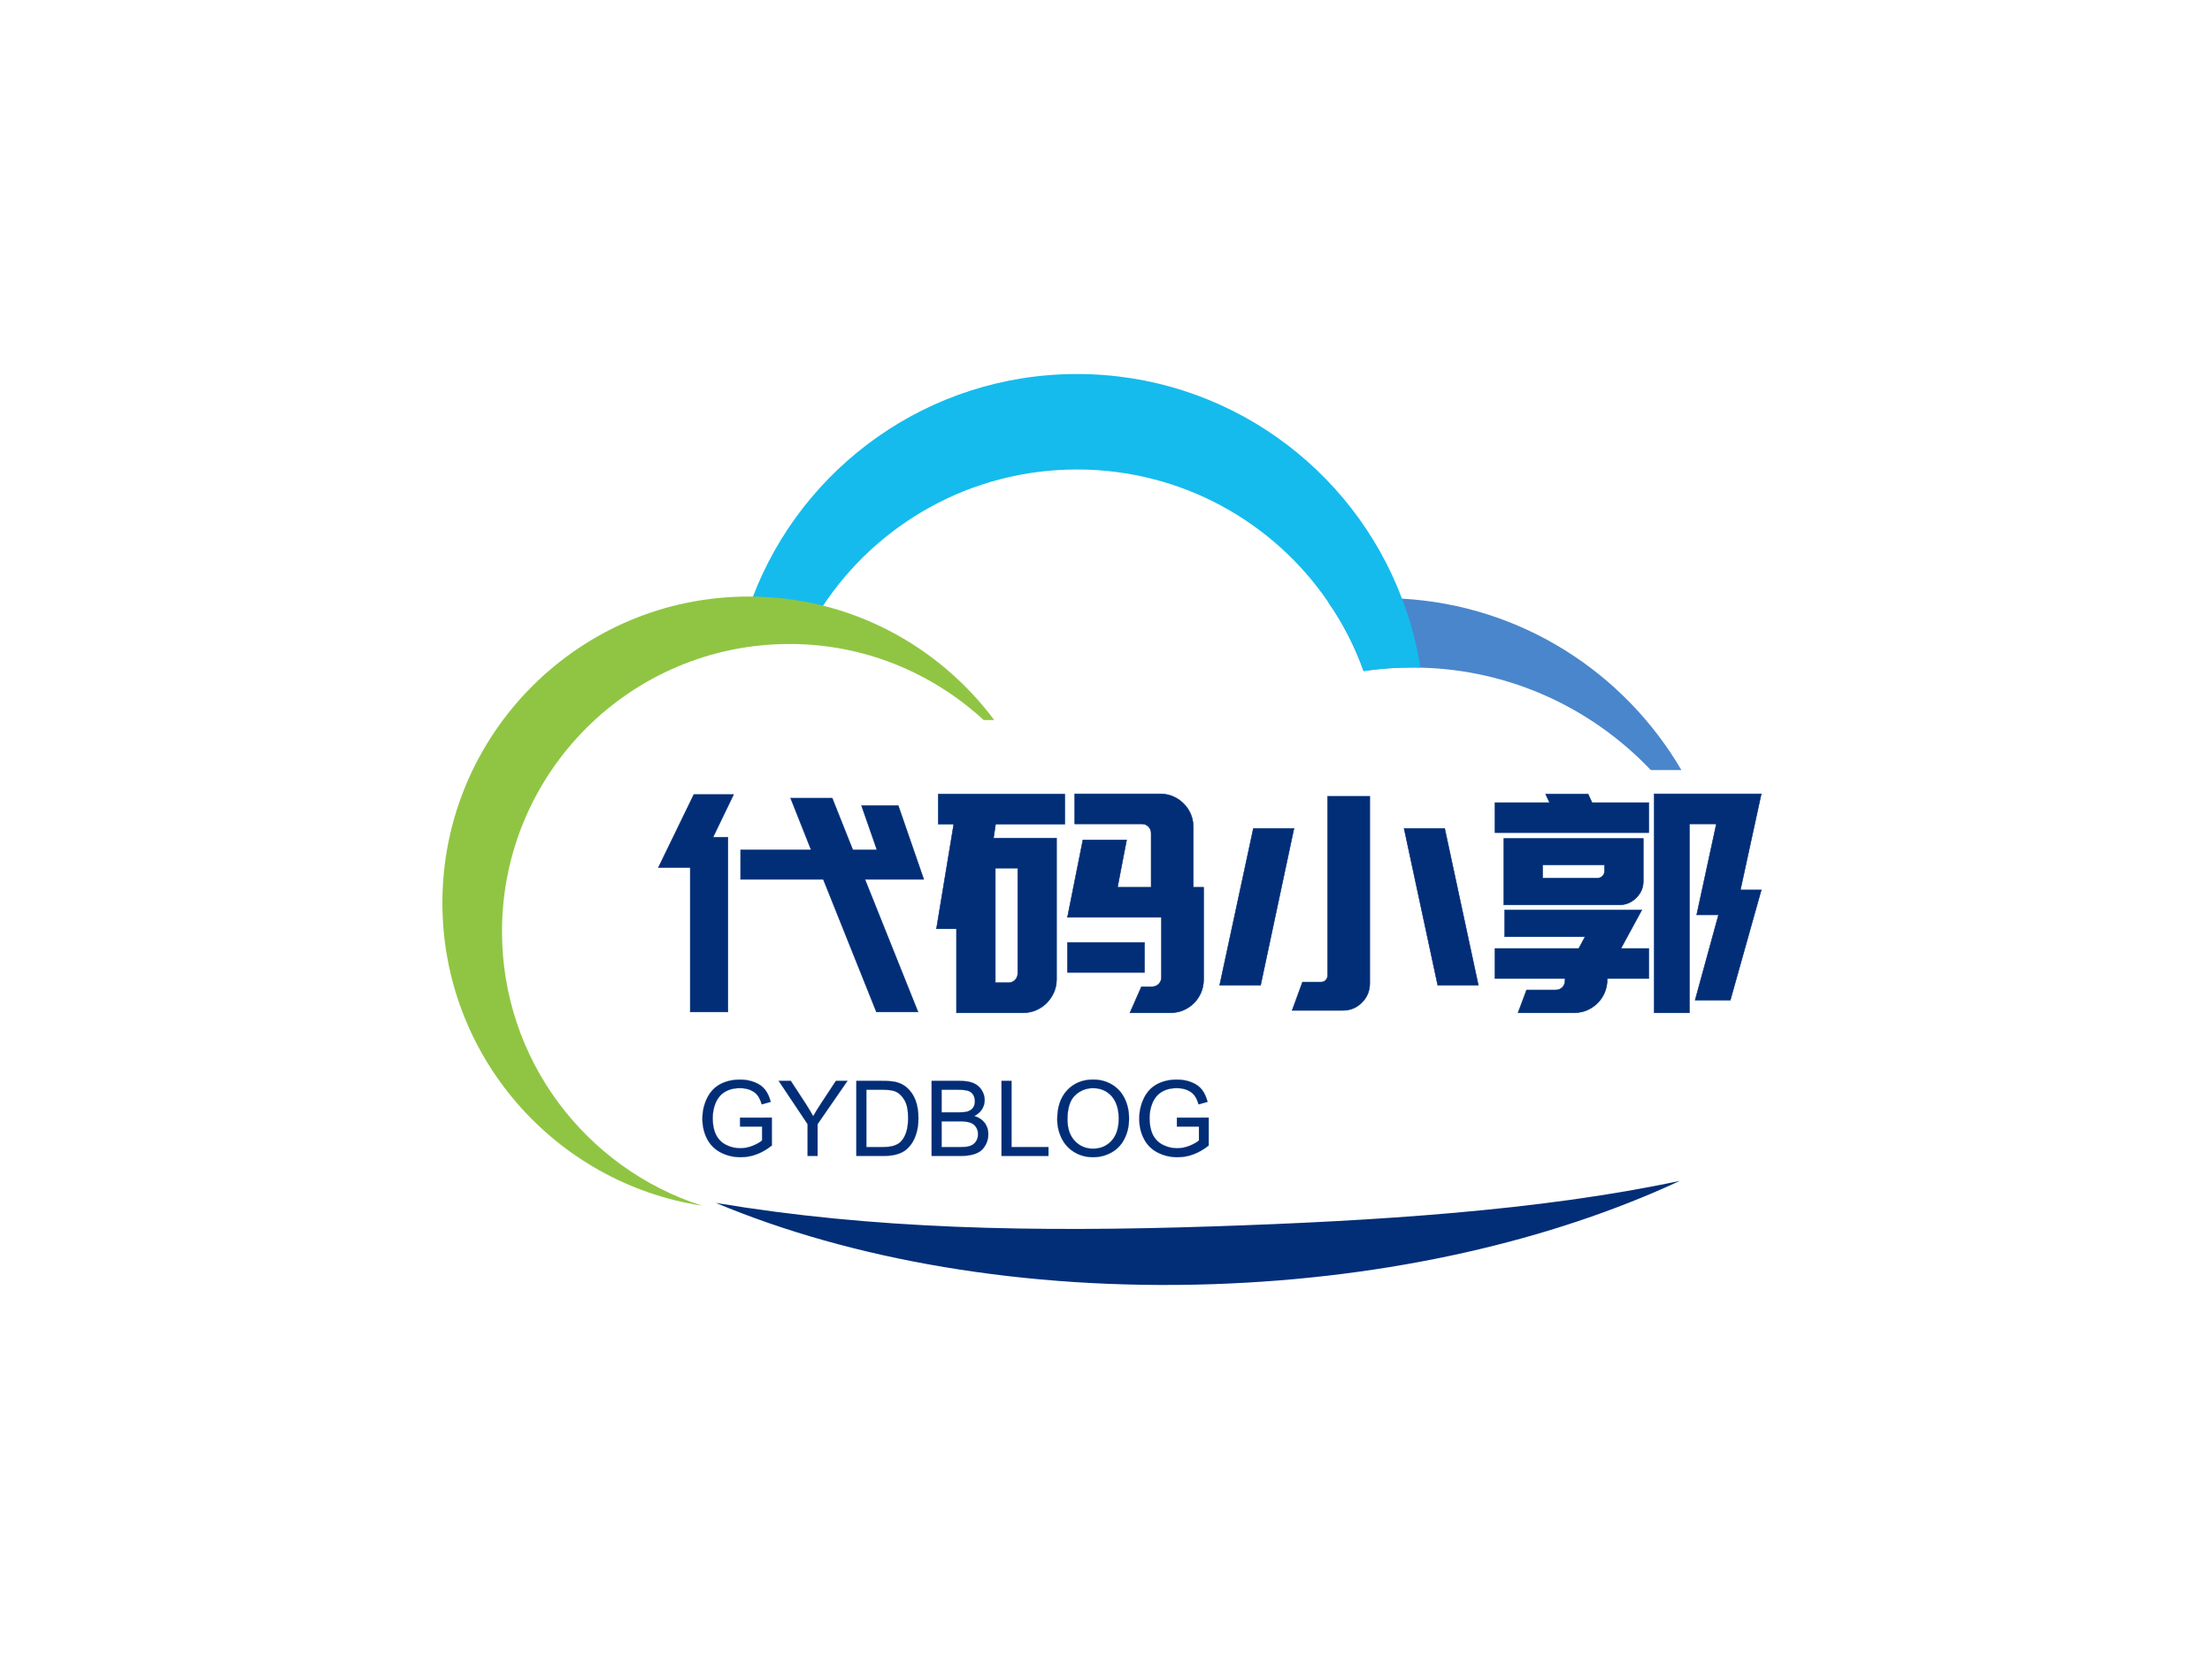
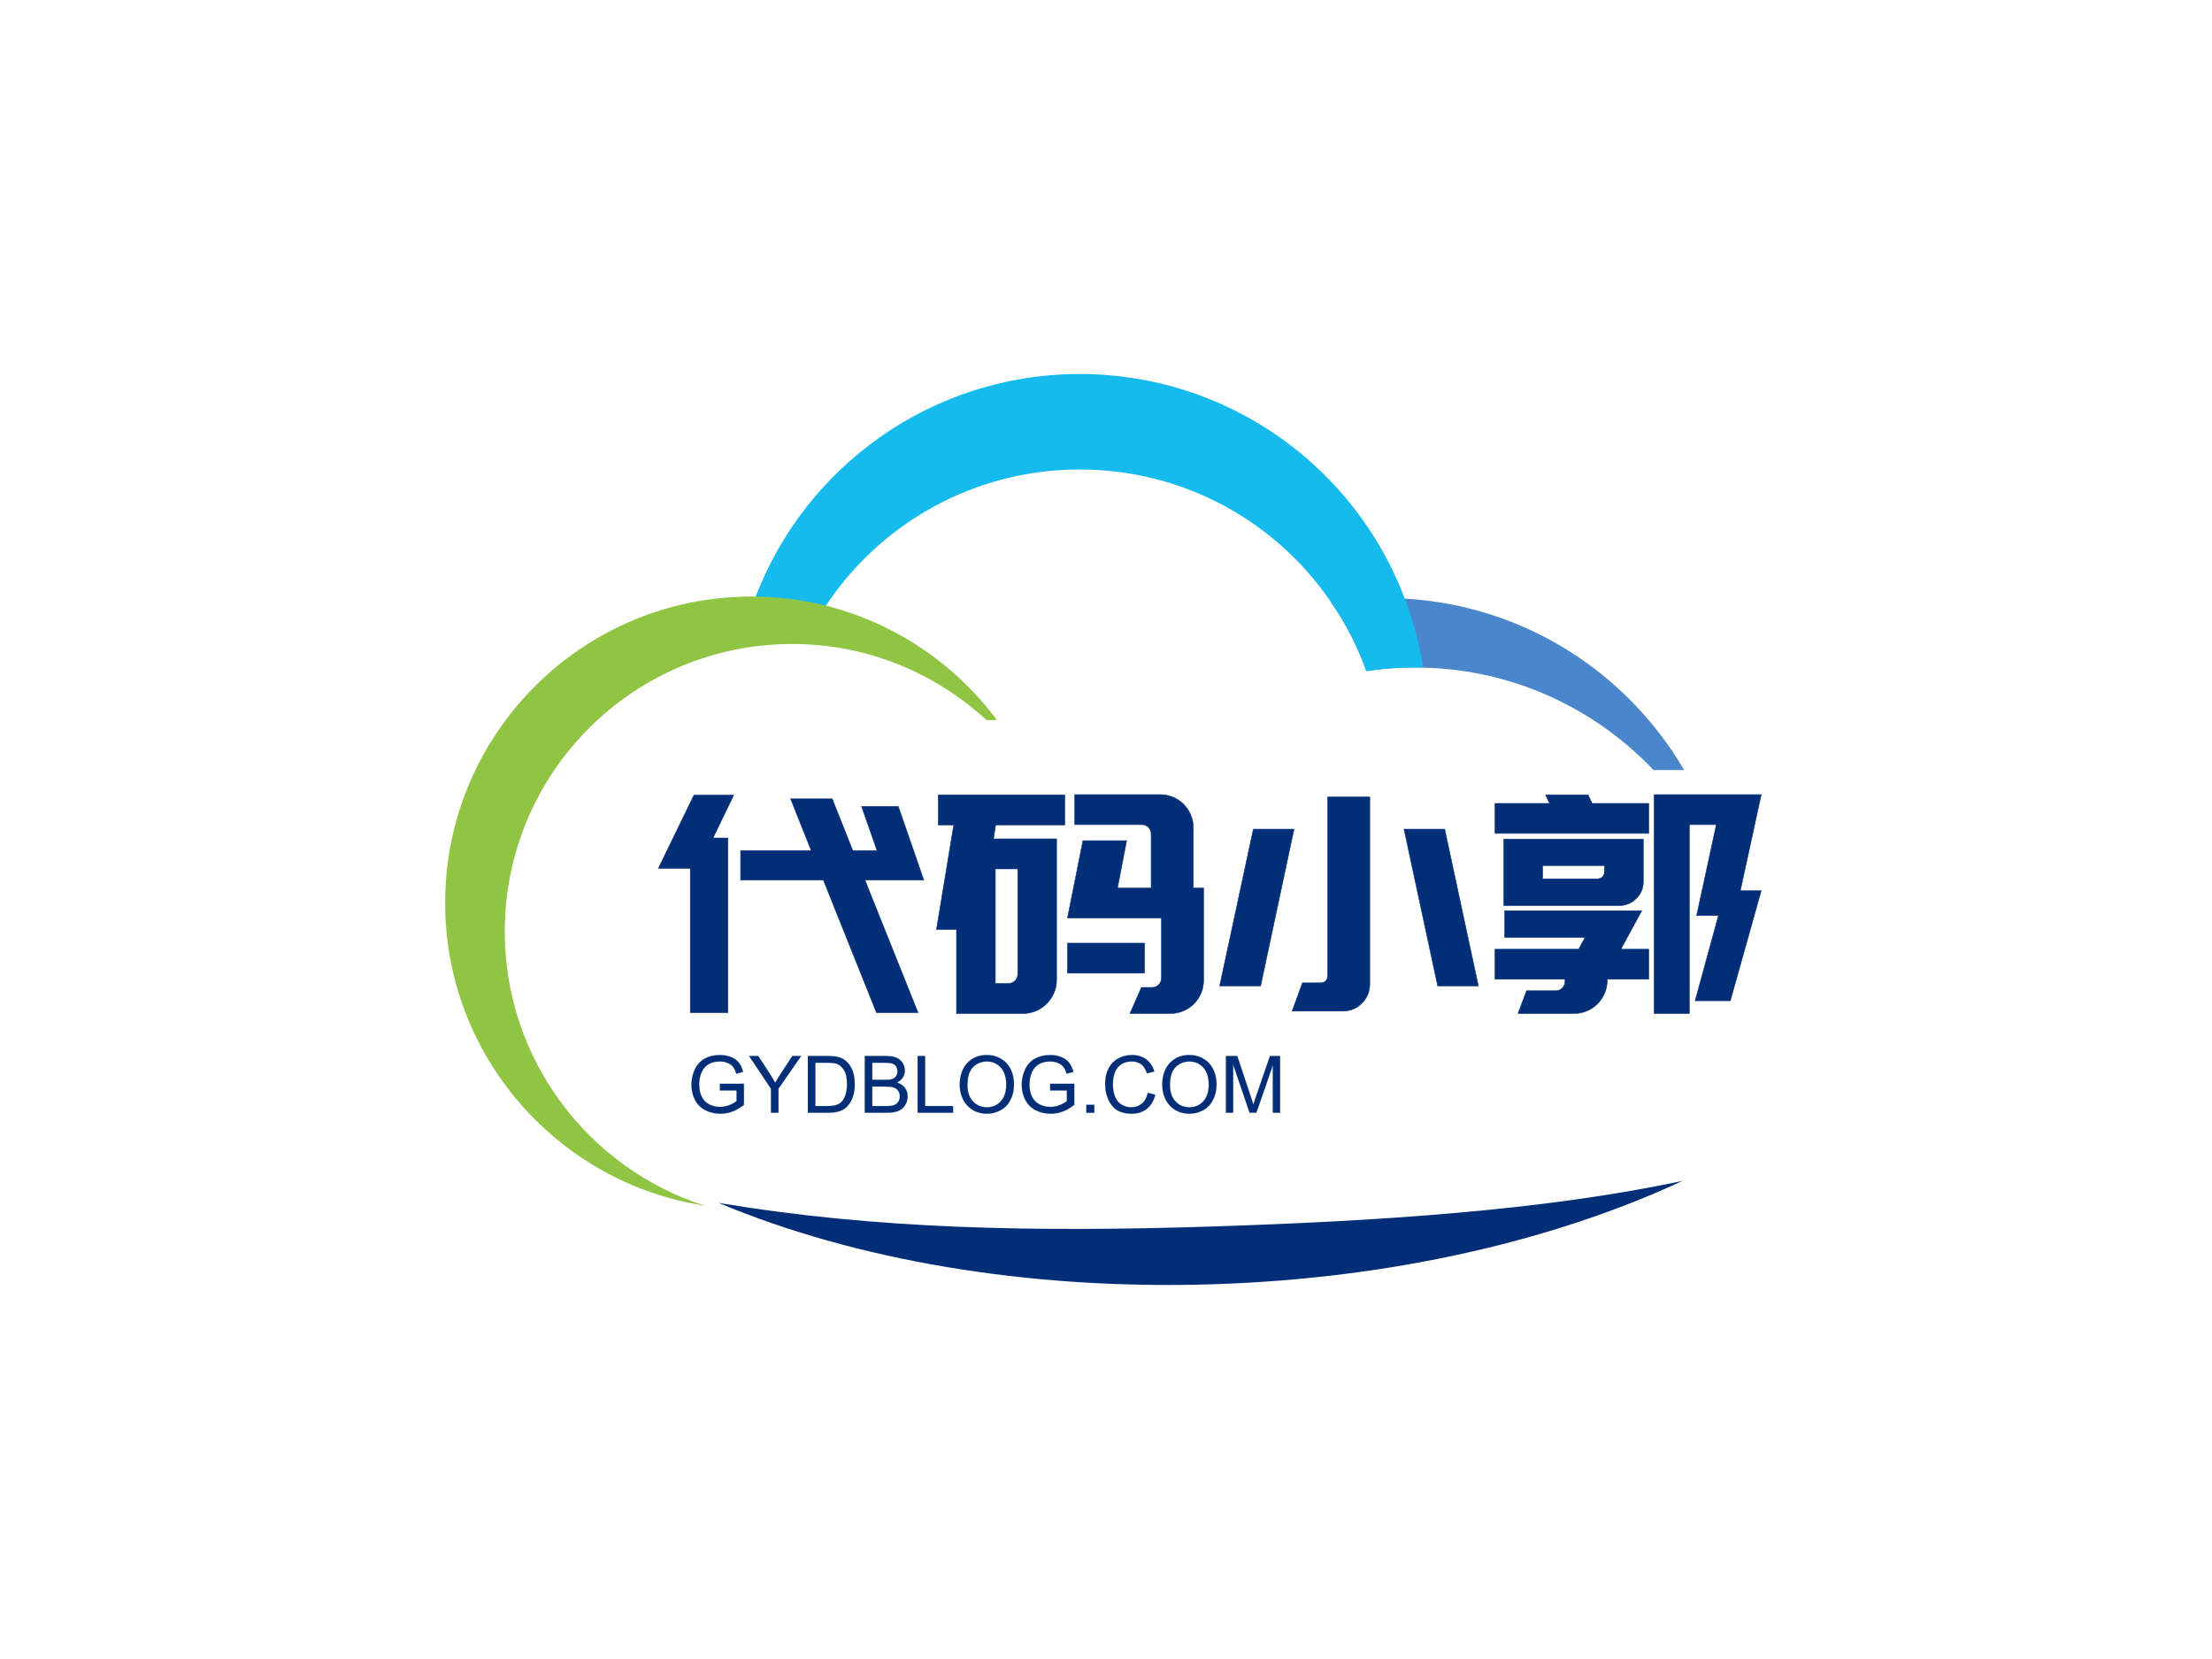
- <svg xmlns="http://www.w3.org/2000/svg" data-v-a7a4d779="" data-noselect="" viewBox="1.1368683772161603e-13 5.684341886080802e-14 800 600" width="1600" height="1200" preserveAspectRatio="none" version="1.1">
-   <defs data-v-a7a4d779="" />
-   <g data-v-a7a4d779="" id="background" data-noselect="">
-     <rect fill="#ffffff" x="1.1368683772161603e-13" y="5.684341886080802e-14" width="800" height="600" data-noselect="" />
+ <svg xmlns="http://www.w3.org/2000/svg" class="svg-canvas" viewBox="0 0 800 600" width="1600" height="1200" preserveAspectRatio="none" version="1.1">
+   <defs />
+   <g id="background">
+     <rect x="0" y="0" fill="#ffffff" width="800" height="600" />
  </g>
-   <g data-v-a7a4d779="" id="shape_oMCvrCRSPg" transform="translate(160,135.267) rotate(0,224.0503,164.733) scale(1,1)" filter="" style="opacity: 1;">
-     <g data-v-a7a4d779="">
-       <svg version="1.1" id="图层_1" x="0px" y="0px" width="448.101" height="329.466" viewBox="0 0 200 147.05" style="enable-background:new 0 0 200 147.05;" xml:space="preserve" class="style-removed" preserveAspectRatio="none" data-parent="shape_oMCvrCRSPg">
+   <g id="shape_oMCvrCRSPg" ref="shape_oMCvrCRSPg" key="shape_oMCvrCRSPg" transform="translate(161,135.267) rotate(0,224.0503,164.733) scale(1,1)" style="[object Object]" filter="">
+     <svg version="1.1" id="图层_1" x="0px" y="0px" width="448.101" height="329.466" viewBox="0 0 200 147.05" style="enable-background:new 0 0 200 147.05;" xml:space="preserve" class="style-removed" preserveAspectRatio="none" data-parent="shape_oMCvrCRSPg">
+       <g>
+         <path d="M195.06,63.93H200c-9.21-15.73-25.8-26.58-45.1-27.67c-1.09-0.09-2.18-0.12-3.3-0.12   c-2.94,0-5.81,0.21-8.62,0.67c2.39,3.42,4.3,7.17,5.72,11.14c2.57-0.39,5.18-0.58,7.84-0.58c0.45,0,0.88,0,1.33,0.03   C172.51,47.74,185.65,54.03,195.06,63.93z" fill="#4A86CC" stroke-width="0" />
        <g>
-           <path d="M195.06,63.93H200c-9.21-15.73-25.8-26.58-45.1-27.67c-1.09-0.09-2.18-0.12-3.3-0.12   c-2.94,0-5.81,0.21-8.62,0.67c2.39,3.42,4.3,7.17,5.72,11.14c2.57-0.39,5.18-0.58,7.84-0.58c0.45,0,0.88,0,1.33,0.03   C172.51,47.74,185.65,54.03,195.06,63.93z" fill="#4A86CC" stroke-width="0" />
          <g>
            <g>
-               <g>
-                 <path d="M199.75,130.24c-22.61,4.83-49.41,6.49-75.34,7.35c-29.25,0.97-55.04,0.44-80.26-3.79      c21.68,9.1,49.74,14.13,80.14,13.12C152.97,145.97,179.2,139.81,199.75,130.24z" fill="#022E77" stroke-width="0" />
-               </g>
+               <path d="M199.75,130.24c-22.61,4.83-49.41,6.49-75.34,7.35c-29.25,0.97-55.04,0.44-80.26-3.79      c21.68,9.1,49.74,14.13,80.14,13.12C152.97,145.97,179.2,139.81,199.75,130.24z" fill="#022E77" stroke-width="0" />
            </g>
          </g>
-           <path d="M47.83,43.25c1.54-0.18,3.09-0.27,4.66-0.27c1.88,0,3.72,0.12,5.54,0.39c0.97-2,2.06-3.9,3.27-5.75   c8.78-13.38,23.94-22.21,41.13-22.21c16.86,0,31.75,8.47,40.55,21.4c2.39,3.42,4.3,7.17,5.72,11.14c2.57-0.39,5.18-0.58,7.84-0.58   c0.45,0,0.88,0,1.33,0.03c-0.61-3.87-1.6-7.6-2.97-11.14C146.91,15.07,126.43,0,102.43,0c-23.94,0-44.4,15.01-52.39,36.16   C49.13,38.46,48.41,40.83,47.83,43.25z" fill="#15BBED" stroke-width="0" />
-           <path d="M56.05,43.58c12.11,0,23.06,4.69,31.33,12.28h1.7C80.06,43.78,65.7,35.92,49.45,35.92   C22.15,35.92,0,58.07,0,85.37c0,24.73,18.19,45.24,41.91,48.88C23.18,128.25,9.62,110.7,9.62,90   C9.62,64.37,30.38,43.58,56.05,43.58z" fill="#90C543" stroke-width="0" />
        </g>
-       </svg>
-     </g>
+         <path d="M47.83,43.25c1.54-0.18,3.09-0.27,4.66-0.27c1.88,0,3.72,0.12,5.54,0.39c0.97-2,2.06-3.9,3.27-5.75   c8.78-13.38,23.94-22.21,41.13-22.21c16.86,0,31.75,8.47,40.55,21.4c2.39,3.42,4.3,7.17,5.72,11.14c2.57-0.39,5.18-0.58,7.84-0.58   c0.45,0,0.88,0,1.33,0.03c-0.61-3.87-1.6-7.6-2.97-11.14C146.91,15.07,126.43,0,102.43,0c-23.94,0-44.4,15.01-52.39,36.16   C49.13,38.46,48.41,40.83,47.83,43.25z" fill="#15BBED" stroke-width="0" />
+         <path d="M56.05,43.58c12.11,0,23.06,4.69,31.33,12.28h1.7C80.06,43.78,65.7,35.92,49.45,35.92   C22.15,35.92,0,58.07,0,85.37c0,24.73,18.19,45.24,41.91,48.88C23.18,128.25,9.62,110.7,9.62,90   C9.62,64.37,30.38,43.58,56.05,43.58z" fill="#90C543" stroke-width="0" />
+       </g>
+     </svg>
  </g>
-   <g data-v-a7a4d779="" id="shape_MLEWHAWoum" transform="translate(125.3312,-66.56961) rotate(0,312.169,393.8472) scale(1,1)" filter="" style="opacity: 1;">
-     <g data-v-a7a4d779="">
-       <svg version="1.1" width="843.676" height="787.694" viewBox="0 0 422.88 394.82" data-parent="shape_MLEWHAWoum">
-         <g data-width="202.28959999999998" transform="translate(55.3252, 0)">
-           <path d="M16.11-24.13L16.11-29.46L28.91-29.46L25.18-38.86L32.71-38.86L36.45-29.46L40.84-29.46L38.04-37.49L44.69-37.49L49.31-24.13L46.17-24.13L42.71-24.13L38.64-24.13L48.26-0.11L40.73-0.11L31.11-24.13L16.11-24.13ZM7.64-39.52L14.84-39.52L11.10-31.77L13.80-31.77L13.80-0.11L6.98-0.11L6.98-26.28L1.21-26.28L7.64-39.52Z" transform="translate(0 216.91) " fill="#022e77" stroke="#022e77" stroke-width="0.092" data-glyph-w="50.572399999999995" data-glyph-h="54.97" data-glyph-ascender="47.219229999999996" data-glyph-descender="-7.75077" />
-           <path d="M16.77 0.05L4.67 0.05L4.67-15.17L1.04-15.17L4.18-34.14L1.37-34.14L1.37-39.58L24.30-39.58L24.30-34.14L11.76-34.14L11.38-31.61L22.81-31.61L22.81-5.99Q22.81-4.73 22.32-3.63Q21.82-2.53 21.00-1.70Q20.17-0.88 19.07-0.41Q17.98 0.05 16.77 0.05L16.77 0.05ZM11.71-26.17L11.71-5.39L14.07-5.39Q14.79-5.39 15.28-5.88Q15.78-6.38 15.78-7.09L15.78-7.09L15.78-26.17L11.71-26.17ZM49.47-22.70L49.47-5.99Q49.47-4.73 49.01-3.63Q48.54-2.53 47.71-1.70Q46.89-0.88 45.79-0.41Q44.69 0.05 43.43 0.05L43.43 0.05L36.12 0.05L38.20-4.67L40.13-4.67Q40.84-4.67 41.34-5.17Q41.83-5.66 41.83-6.43L41.83-6.43L41.83-17.26L24.79-17.26L27.59-31.28L35.51-31.28L33.86-22.70L39.96-22.70L39.96-32.49Q39.96-33.20 39.47-33.70Q38.97-34.19 38.26-34.19L38.26-34.19L26.11-34.19L26.11-39.63L41.56-39.63Q42.82-39.63 43.92-39.17Q45.02-38.70 45.84-37.87Q46.67-37.05 47.14-35.95Q47.60-34.85 47.60-33.59L47.60-33.59L47.60-22.70L49.47-22.70ZM38.75-12.70L38.75-7.26L24.79-7.26L24.79-12.70L38.75-12.70Z" transform="translate(50.5724 216.91) " fill="#022e77" stroke="#022e77" stroke-width="0.092" data-glyph-w="50.572399999999995" data-glyph-h="54.97" data-glyph-ascender="47.219229999999996" data-glyph-descender="-7.75077" />
-           <path d="M15.28-33.37L9.23-4.95L1.81-4.95L7.92-33.37L15.28-33.37ZM48.70-4.95L41.34-4.95L35.24-33.37L42.60-33.37L48.70-4.95ZM24.13-0.38L14.95-0.38L16.82-5.50L20.17-5.50Q20.67-5.50 21.03-5.85Q21.38-6.21 21.38-6.76L21.38-6.76L21.38-39.19L29.02-39.19L29.02-5.28Q29.02-3.24 27.59-1.81Q26.17-0.38 24.13-0.38L24.13-0.38Z" transform="translate(101.1448 216.91) " fill="#022e77" stroke="#022e77" stroke-width="0.092" data-glyph-w="50.572399999999995" data-glyph-h="54.97" data-glyph-ascender="47.219229999999996" data-glyph-descender="-7.75077" />
-           <path d="M29.02-38.04L29.02-32.60L1.15-32.60L1.15-38.04L11.05-38.04L10.33-39.58L18.03-39.58L18.74-38.04L29.02-38.04ZM28.03-31.55L28.03-23.80Q28.03-22.04 26.74-20.78Q25.45-19.51 23.69-19.51L23.69-19.51L2.75-19.51L2.75-31.55L28.03-31.55ZM21.00-25.62L21.00-26.77L9.78-26.77L9.78-24.35L19.68-24.35Q20.23-24.35 20.61-24.71Q21.00-25.07 21.00-25.62L21.00-25.62ZM6.87-4.07L12.15-4.07Q12.86-4.07 13.36-4.56Q13.85-5.06 13.85-5.83L13.85-5.83L13.85-6.16L1.15-6.16L1.15-11.60L16.33-11.60L17.48-13.74L2.91-13.74L2.91-18.58L20.12-18.58L21.71-18.58L27.76-18.58L23.97-11.60L29.02-11.60L29.02-6.16L21.49-6.16L21.49-5.99Q21.49-4.73 21.03-3.63Q20.56-2.53 19.73-1.70Q18.91-0.88 17.81-0.41Q16.71 0.05 15.45 0.05L15.45 0.05L5.33 0.05L6.87-4.07ZM36.39-39.63L49.42-39.63L45.63-22.21L49.42-22.21L43.81-2.25L37.43-2.25L41.67-17.70L37.71-17.70L41.28-34.19L36.39-34.19L36.39 0.05L30.01 0.05L30.01-39.63L33.53-39.63L36.39-39.63Z" transform="translate(151.7172 216.91) " fill="#022e77" stroke="#022e77" stroke-width="0.092" data-glyph-w="50.572399999999995" data-glyph-h="54.97" data-glyph-ascender="47.219229999999996" data-glyph-descender="-7.75077" />
-         </g>
-       </svg>
-     </g>
+   <g id="shape_MLEWHAWoum" ref="shape_MLEWHAWoum" key="shape_MLEWHAWoum" transform="translate(125.3403,-66.54222) rotate(0,312.16,394.48) scale(1,1)" style="[object Object]" filter="">
+     <svg version="1.1" width="843.64" height="788.96" viewBox="0 0 843.64 788.96" data-parent="shape_MLEWHAWoum">
+       <g data-width="403.54879999999997" transform="translate(110.3856, 0)">
+         <path d="M32.13-48.14L32.13-58.78L57.68-58.78L50.22-77.53L65.25-77.53L72.70-58.78L81.48-58.78L75.88-74.79L89.15-74.79L98.37-48.14L92.11-48.14L85.21-48.14L77.09-48.14L96.28-0.22L81.26-0.22L62.07-48.14L32.13-48.14ZM15.24-78.85L29.61-78.85L22.15-63.38L27.52-63.38L27.52-0.22L13.93-0.22L13.93-52.42L2.41-52.42L15.24-78.85Z" transform="translate(0 432.98) " fill="#022e77" stroke="#022e77" stroke-width="0.183" data-glyph-w="100.88719999999999" data-glyph-h="109.66" data-glyph-ascender="94.19793999999999" data-glyph-descender="-15.46206" />
+         <path d="M33.45 0.11L9.32 0.11L9.32-30.27L2.08-30.27L8.33-68.10L2.74-68.10L2.74-78.96L48.47-78.96L48.47-68.10L23.47-68.10L22.70-63.05L45.51-63.05L45.51-11.95Q45.51-9.43 44.52-7.24Q43.54-5.04 41.89-3.40Q40.25-1.75 38.05-0.82Q35.86 0.11 33.45 0.11L33.45 0.11ZM23.36-52.20L23.36-10.75L28.07-10.75Q29.50-10.75 30.49-11.73Q31.47-12.72 31.47-14.15L31.47-14.15L31.47-52.20L23.36-52.20ZM98.69-45.29L98.69-11.95Q98.69-9.43 97.76-7.24Q96.83-5.04 95.18-3.40Q93.54-1.75 91.35-0.82Q89.15 0.11 86.63 0.11L86.63 0.11L72.05 0.11L76.21-9.32L80.05-9.32Q81.48-9.32 82.46-10.31Q83.45-11.29 83.45-12.83L83.45-12.83L83.45-34.43L49.46-34.43L55.05-62.40L70.84-62.40L67.55-45.29L79.72-45.29L79.72-64.81Q79.72-66.23 78.74-67.22Q77.75-68.21 76.32-68.21L76.32-68.21L52.09-68.21L52.09-79.06L82.90-79.06Q85.43-79.06 87.62-78.13Q89.81-77.20 91.46-75.56Q93.10-73.91 94.03-71.72Q94.97-69.52 94.97-67.00L94.97-67.00L94.97-45.29L98.69-45.29ZM77.31-25.33L77.31-14.48L49.46-14.48L49.46-25.33L77.31-25.33Z" transform="translate(100.8872 432.98) " fill="#022e77" stroke="#022e77" stroke-width="0.183" data-glyph-w="100.88719999999999" data-glyph-h="109.66" data-glyph-ascender="94.19793999999999" data-glyph-descender="-15.46206" />
+         <path d="M30.49-66.56L18.42-9.87L3.62-9.87L15.79-66.56L30.49-66.56ZM97.16-9.87L82.46-9.87L70.29-66.56L84.99-66.56L97.16-9.87ZM48.14-0.77L29.83-0.77L33.56-10.97L40.25-10.97Q41.23-10.97 41.94-11.68Q42.66-12.39 42.66-13.49L42.66-13.49L42.66-78.19L57.90-78.19L57.90-10.53Q57.90-6.47 55.05-3.62Q52.20-0.77 48.14-0.77L48.14-0.77Z" transform="translate(201.7744 432.98) " fill="#022e77" stroke="#022e77" stroke-width="0.183" data-glyph-w="100.88719999999999" data-glyph-h="109.66" data-glyph-ascender="94.19793999999999" data-glyph-descender="-15.46206" />
+         <path d="M57.90-75.88L57.90-65.03L2.30-65.03L2.30-75.88L22.04-75.88L20.62-78.96L35.97-78.96L37.39-75.88L57.90-75.88ZM55.93-62.94L55.93-47.48Q55.93-43.97 53.35-41.45Q50.77-38.93 47.26-38.93L47.26-38.93L5.48-38.93L5.48-62.94L55.93-62.94ZM41.89-51.10L41.89-53.40L19.52-53.40L19.52-48.58L39.26-48.58Q40.35-48.58 41.12-49.29Q41.89-50.00 41.89-51.10L41.89-51.10ZM13.71-8.11L24.23-8.11Q25.66-8.11 26.65-9.10Q27.63-10.09 27.63-11.62L27.63-11.62L27.63-12.28L2.30-12.28L2.30-23.14L32.57-23.14L34.87-27.41L5.81-27.41L5.81-37.07L40.14-37.07L43.32-37.07L55.38-37.07L47.81-23.14L57.90-23.14L57.90-12.28L42.88-12.28L42.88-11.95Q42.88-9.43 41.94-7.24Q41.01-5.04 39.37-3.40Q37.72-1.75 35.53-0.82Q33.34 0.11 30.81 0.11L30.81 0.11L10.64 0.11L13.71-8.11ZM72.59-79.06L98.58-79.06L91.02-44.30L98.58-44.30L87.40-4.50L74.68-4.50L83.12-35.31L75.23-35.31L82.35-68.21L72.59-68.21L72.59 0.11L59.87 0.11L59.87-79.06L66.89-79.06L72.59-79.06Z" transform="translate(302.6616 432.98) " fill="#022e77" stroke="#022e77" stroke-width="0.183" data-glyph-w="100.88719999999999" data-glyph-h="109.66" data-glyph-ascender="94.19793999999999" data-glyph-descender="-15.46206" />
+       </g>
+     </svg>
  </g>
-   <g data-v-a7a4d779="" id="shape_otjKTv6ZZU" transform="translate(214.1197,270.0187) rotate(0,131.6748,136.0643) scale(1,1)" filter="" style="opacity: 1;">
-     <g data-v-a7a4d779="">
-       <svg version="1.1" width="339.162" height="272.129" viewBox="0 0 170 136.4" data-parent="shape_otjKTv6ZZU">
-         <g data-width="93.97021484375" transform="translate(19, 0)">
-           <path d="M11.83-5.33L7.83-5.33L7.83-6.93L13.59-6.94L13.59-1.89Q12.26-0.83 10.85-0.30Q9.44 0.23 7.96 0.23L7.96 0.23Q5.96 0.23 4.32-0.63Q2.68-1.48 1.85-3.11Q1.01-4.73 1.01-6.74L1.01-6.74Q1.01-8.72 1.84-10.44Q2.67-12.16 4.23-13.00Q5.79-13.83 7.82-13.83L7.82-13.83Q9.30-13.83 10.49-13.35Q11.68-12.88 12.36-12.02Q13.03-11.17 13.39-9.80L13.39-9.80L11.76-9.35Q11.46-10.39 11.00-10.98Q10.55-11.58 9.70-11.94Q8.86-12.29 7.83-12.29L7.83-12.29Q6.60-12.29 5.70-11.92Q4.80-11.54 4.24-10.93Q3.69-10.32 3.39-9.58L3.39-9.58Q2.87-8.32 2.87-6.85L2.87-6.85Q2.87-5.03 3.49-3.80Q4.12-2.58 5.32-1.99Q6.51-1.39 7.86-1.39L7.86-1.39Q9.03-1.39 10.14-1.84Q11.25-2.29 11.83-2.80L11.83-2.80L11.83-5.33Z" transform="translate(0 74.2002) " fill="#022e77" stroke="#022e77" stroke-width="0.032" data-glyph-w="14.77880859375" data-glyph-h="21.2265625" data-glyph-ascender="17.2001953125" data-glyph-descender="-4.0263671875" />
-           <path d="M7.10 0L5.30 0L5.30-5.76L0.06-13.60L2.25-13.60L4.93-9.50Q5.67-8.35 6.31-7.20L6.31-7.20Q6.92-8.27 7.79-9.60L7.79-9.60L10.43-13.60L12.52-13.60L7.10-5.76L7.10 0Z" transform="translate(14.77881 74.2002) " fill="#022e77" stroke="#022e77" stroke-width="0.032" data-glyph-w="12.6728515625" data-glyph-h="21.2265625" data-glyph-ascender="17.2001953125" data-glyph-descender="-4.0263671875" />
-           <path d="M6.37 0L1.47 0L1.47-13.60L6.15-13.60Q7.74-13.60 8.57-13.41L8.57-13.41Q9.74-13.14 10.57-12.43L10.57-12.43Q11.64-11.52 12.18-10.11Q12.71-8.69 12.71-6.87L12.71-6.87Q12.71-5.33 12.35-4.13Q11.99-2.93 11.42-2.15Q10.85-1.36 10.18-0.91Q9.51-0.46 8.56-0.23Q7.61 0 6.37 0L6.37 0ZM3.27-12.00L3.27-1.60L6.17-1.60Q7.51-1.60 8.28-1.86Q9.05-2.11 9.50-2.56L9.50-2.56Q10.14-3.20 10.50-4.28Q10.85-5.36 10.85-6.90L10.85-6.90Q10.85-9.04 10.15-10.18Q9.45-11.33 8.45-11.72L8.45-11.72Q7.73-12.00 6.12-12.00L6.12-12.00L3.27-12.00Z" transform="translate(27.45166 74.2002) " fill="#022e77" stroke="#022e77" stroke-width="0.032" data-glyph-w="13.72119140625" data-glyph-h="21.2265625" data-glyph-ascender="17.2001953125" data-glyph-descender="-4.0263671875" />
-           <path d="M6.58 0L1.39 0L1.39-13.60L6.49-13.60Q8.05-13.60 8.99-13.19Q9.94-12.77 10.47-11.92Q11.00-11.06 11.00-10.12L11.00-10.12Q11.00-9.25 10.53-8.48Q10.06-7.71 9.10-7.24L9.10-7.24Q10.33-6.87 11.00-6.00Q11.66-5.13 11.66-3.94L11.66-3.94Q11.66-2.99 11.26-2.17Q10.85-1.35 10.26-0.90Q9.67-0.45 8.77-0.23Q7.88 0 6.58 0L6.58 0ZM3.19-12.00L3.19-7.89L6.13-7.89Q7.33-7.89 7.85-8.04L7.85-8.04Q8.54-8.25 8.88-8.72Q9.23-9.19 9.23-9.91L9.23-9.91Q9.23-10.59 8.91-11.10Q8.58-11.62 7.98-11.81Q7.38-12.00 5.91-12.00L5.91-12.00L3.19-12.00ZM3.19-6.28L3.19-1.60L6.58-1.60Q7.45-1.60 7.80-1.67L7.80-1.67Q8.42-1.78 8.84-2.04Q9.26-2.30 9.53-2.80Q9.80-3.29 9.80-3.94L9.80-3.94Q9.80-4.70 9.41-5.26Q9.02-5.83 8.33-6.05Q7.64-6.28 6.34-6.28L6.34-6.28L3.19-6.28Z" transform="translate(41.17285 74.2002) " fill="#022e77" stroke="#022e77" stroke-width="0.032" data-glyph-w="12.6728515625" data-glyph-h="21.2265625" data-glyph-ascender="17.2001953125" data-glyph-descender="-4.0263671875" />
-           <path d="M9.89 0L1.39 0L1.39-13.60L3.19-13.60L3.19-1.60L9.89-1.60L9.89 0Z" transform="translate(53.8457 74.2002) " fill="#022e77" stroke="#022e77" stroke-width="0.032" data-glyph-w="10.56689453125" data-glyph-h="21.2265625" data-glyph-ascender="17.2001953125" data-glyph-descender="-4.0263671875" />
-           <path d="M0.92-6.62L0.92-6.62Q0.92-10.01 2.74-11.93Q4.56-13.84 7.43-13.84L7.43-13.84Q9.31-13.84 10.83-12.94Q12.34-12.04 13.13-10.43Q13.93-8.82 13.93-6.78L13.93-6.78Q13.93-4.71 13.09-3.08Q12.26-1.45 10.72-0.61Q9.19 0.23 7.42 0.23L7.42 0.23Q5.50 0.23 3.99-0.70Q2.48-1.62 1.70-3.23Q0.92-4.83 0.92-6.62ZM2.77-6.60L2.77-6.60Q2.77-4.14 4.10-2.72Q5.42-1.31 7.41-1.31L7.41-1.31Q9.44-1.31 10.76-2.74Q12.07-4.17 12.07-6.79L12.07-6.79Q12.07-8.45 11.51-9.69Q10.95-10.93 9.87-11.61Q8.79-12.29 7.44-12.29L7.44-12.29Q5.53-12.29 4.15-10.98Q2.77-9.67 2.77-6.60Z" transform="translate(64.4126 74.2002) " fill="#022e77" stroke="#022e77" stroke-width="0.032" data-glyph-w="14.77880859375" data-glyph-h="21.2265625" data-glyph-ascender="17.2001953125" data-glyph-descender="-4.0263671875" />
-           <path d="M11.83-5.33L7.83-5.33L7.83-6.93L13.59-6.94L13.59-1.89Q12.26-0.83 10.85-0.30Q9.44 0.23 7.96 0.23L7.96 0.23Q5.96 0.23 4.32-0.63Q2.68-1.48 1.85-3.11Q1.01-4.73 1.01-6.74L1.01-6.74Q1.01-8.72 1.84-10.44Q2.67-12.16 4.23-13.00Q5.79-13.83 7.82-13.83L7.82-13.83Q9.30-13.83 10.49-13.35Q11.68-12.88 12.36-12.02Q13.03-11.17 13.39-9.80L13.39-9.80L11.76-9.35Q11.46-10.39 11.00-10.98Q10.55-11.58 9.70-11.94Q8.86-12.29 7.83-12.29L7.83-12.29Q6.60-12.29 5.70-11.92Q4.80-11.54 4.24-10.93Q3.69-10.32 3.39-9.58L3.39-9.58Q2.87-8.32 2.87-6.85L2.87-6.85Q2.87-5.03 3.49-3.80Q4.12-2.58 5.32-1.99Q6.51-1.39 7.86-1.39L7.86-1.39Q9.03-1.39 10.14-1.84Q11.25-2.29 11.83-2.80L11.83-2.80L11.83-5.33Z" transform="translate(79.19141 74.2002) " fill="#022e77" stroke="#022e77" stroke-width="0.032" data-glyph-w="14.77880859375" data-glyph-h="21.2265625" data-glyph-ascender="17.2001953125" data-glyph-descender="-4.0263671875" />
-         </g>
-       </svg>
-     </g>
+   <g id="shape_otjKTv6ZZU" ref="shape_otjKTv6ZZU" key="shape_otjKTv6ZZU" transform="translate(219.8903,290.4578) rotate(0,165.16,102.98) scale(1,1)" style="[object Object]" filter="">
+     <svg version="1.1" width="387.64" height="205.96" viewBox="0 0 387.64 205.96" data-parent="shape_otjKTv6ZZU">
+       <g data-width="216.57332031250002" transform="translate(28.66, 0)">
+         <path d="M17.84-8.05L11.81-8.05L11.81-10.45L20.50-10.47L20.50-2.85Q18.50-1.26 16.37-0.45Q14.25 0.35 12.01 0.35L12.01 0.35Q8.98 0.35 6.51-0.94Q4.04-2.24 2.78-4.69Q1.53-7.14 1.53-10.16L1.53-10.16Q1.53-13.15 2.78-15.75Q4.03-18.35 6.38-19.61Q8.73-20.87 11.80-20.87L11.80-20.87Q14.02-20.87 15.82-20.14Q17.62-19.42 18.64-18.14Q19.66-16.85 20.19-14.78L20.19-14.78L17.74-14.11Q17.28-15.67 16.60-16.57Q15.91-17.46 14.64-18.00Q13.36-18.54 11.81-18.54L11.81-18.54Q9.95-18.54 8.59-17.98Q7.23-17.41 6.40-16.49Q5.57-15.56 5.11-14.46L5.11-14.46Q4.32-12.55 4.32-10.33L4.32-10.33Q4.32-7.58 5.27-5.74Q6.21-3.89 8.02-2.99Q9.82-2.10 11.85-2.10L11.85-2.10Q13.62-2.10 15.30-2.78Q16.97-3.46 17.84-4.23L17.84-4.23L17.84-8.05Z" transform="translate(0 111.98) " fill="rgb(2, 46, 119)" stroke="rgb(2, 46, 119)" stroke-width="0.048" data-glyph-w="22.292666015625" data-glyph-h="32.01859375" data-glyph-ascender="25.94513671875" data-glyph-descender="-6.07345703125" />
+         <path d="M10.71 0L7.99 0L7.99-8.69L0.08-20.52L3.39-20.52L7.43-14.33Q8.55-12.59 9.52-10.86L9.52-10.86Q10.44-12.47 11.76-14.48L11.76-14.48L15.73-20.52L18.89-20.52L10.71-8.69L10.71 0Z" transform="translate(22.29267 111.98) " fill="rgb(2, 46, 119)" stroke="rgb(2, 46, 119)" stroke-width="0.048" data-glyph-w="19.11599609375" data-glyph-h="32.01859375" data-glyph-ascender="25.94513671875" data-glyph-descender="-6.07345703125" />
+         <path d="M9.61 0L2.21 0L2.21-20.52L9.28-20.52Q11.67-20.52 12.93-20.22L12.93-20.22Q14.69-19.82 15.94-18.75L15.94-18.75Q17.56-17.38 18.37-15.25Q19.17-13.11 19.17-10.37L19.17-10.37Q19.17-8.03 18.63-6.23Q18.08-4.42 17.23-3.24Q16.37-2.06 15.36-1.38Q14.34-0.70 12.91-0.35Q11.48 0 9.61 0L9.61 0ZM4.93-18.09L4.93-2.42L9.31-2.42Q11.34-2.42 12.49-2.80Q13.64-3.18 14.33-3.86L14.33-3.86Q15.30-4.83 15.83-6.46Q16.37-8.09 16.37-10.41L16.37-10.41Q16.37-13.63 15.32-15.36Q14.26-17.09 12.75-17.67L12.75-17.67Q11.66-18.09 9.24-18.09L9.24-18.09L4.93-18.09Z" transform="translate(41.40866 111.98) " fill="rgb(2, 46, 119)" stroke="rgb(2, 46, 119)" stroke-width="0.048" data-glyph-w="20.697333984375" data-glyph-h="32.01859375" data-glyph-ascender="25.94513671875" data-glyph-descender="-6.07345703125" />
+         <path d="M9.92 0L2.10 0L2.10-20.52L9.80-20.52Q12.15-20.52 13.57-19.89Q14.99-19.27 15.79-17.98Q16.60-16.68 16.60-15.27L16.60-15.27Q16.60-13.95 15.88-12.79Q15.17-11.63 13.73-10.92L13.73-10.92Q15.59-10.37 16.59-9.05Q17.59-7.74 17.59-5.95L17.59-5.95Q17.59-4.51 16.98-3.27Q16.37-2.03 15.48-1.36Q14.58-0.69 13.23-0.34Q11.88 0 9.92 0L9.92 0ZM4.81-18.09L4.81-11.90L9.25-11.90Q11.06-11.90 11.84-12.13L11.84-12.13Q12.87-12.44 13.40-13.15Q13.92-13.87 13.92-14.95L13.92-14.95Q13.92-15.97 13.43-16.74Q12.94-17.52 12.03-17.81Q11.13-18.09 8.91-18.09L8.91-18.09L4.81-18.09ZM4.81-9.47L4.81-2.42L9.92-2.42Q11.24-2.42 11.77-2.52L11.77-2.52Q12.71-2.69 13.34-3.08Q13.97-3.47 14.37-4.22Q14.78-4.97 14.78-5.95L14.78-5.95Q14.78-7.10 14.19-7.94Q13.60-8.79 12.56-9.13Q11.52-9.47 9.56-9.47L9.56-9.47L4.81-9.47Z" transform="translate(62.106 111.98) " fill="rgb(2, 46, 119)" stroke="rgb(2, 46, 119)" stroke-width="0.048" data-glyph-w="19.11599609375" data-glyph-h="32.01859375" data-glyph-ascender="25.94513671875" data-glyph-descender="-6.07345703125" />
+         <path d="M14.92 0L2.10 0L2.10-20.52L4.81-20.52L4.81-2.42L14.92-2.42L14.92 0Z" transform="translate(81.22199 111.98) " fill="rgb(2, 46, 119)" stroke="rgb(2, 46, 119)" stroke-width="0.048" data-glyph-w="15.939326171875" data-glyph-h="32.01859375" data-glyph-ascender="25.94513671875" data-glyph-descender="-6.07345703125" />
+         <path d="M1.39-9.99L1.39-9.99Q1.39-15.10 4.13-17.99Q6.87-20.88 11.21-20.88L11.21-20.88Q14.05-20.88 16.33-19.52Q18.61-18.16 19.81-15.74Q21.01-13.31 21.01-10.23L21.01-10.23Q21.01-7.11 19.75-4.65Q18.49-2.18 16.18-0.92Q13.87 0.35 11.20 0.35L11.20 0.35Q8.30 0.35 6.02-1.05Q3.74-2.45 2.56-4.87Q1.39-7.29 1.39-9.99ZM4.18-9.95L4.18-9.95Q4.18-6.24 6.18-4.11Q8.17-1.97 11.18-1.97L11.18-1.97Q14.25-1.97 16.23-4.13Q18.21-6.28 18.21-10.24L18.21-10.24Q18.21-12.75 17.36-14.62Q16.51-16.49 14.88-17.51Q13.25-18.54 11.22-18.54L11.22-18.54Q8.34-18.54 6.26-16.56Q4.18-14.58 4.18-9.95Z" transform="translate(97.16132 111.98) " fill="rgb(2, 46, 119)" stroke="rgb(2, 46, 119)" stroke-width="0.048" data-glyph-w="22.292666015625" data-glyph-h="32.01859375" data-glyph-ascender="25.94513671875" data-glyph-descender="-6.07345703125" />
+         <path d="M17.84-8.05L11.81-8.05L11.81-10.45L20.50-10.47L20.50-2.85Q18.50-1.26 16.37-0.45Q14.25 0.35 12.01 0.35L12.01 0.35Q8.98 0.35 6.51-0.94Q4.04-2.24 2.78-4.69Q1.53-7.14 1.53-10.16L1.53-10.16Q1.53-13.15 2.78-15.75Q4.03-18.35 6.38-19.61Q8.73-20.87 11.80-20.87L11.80-20.87Q14.02-20.87 15.82-20.14Q17.62-19.42 18.64-18.14Q19.66-16.85 20.19-14.78L20.19-14.78L17.74-14.11Q17.28-15.67 16.60-16.57Q15.91-17.46 14.64-18.00Q13.36-18.54 11.81-18.54L11.81-18.54Q9.95-18.54 8.59-17.98Q7.23-17.41 6.40-16.49Q5.57-15.56 5.11-14.46L5.11-14.46Q4.32-12.55 4.32-10.33L4.32-10.33Q4.32-7.58 5.27-5.74Q6.21-3.89 8.02-2.99Q9.82-2.10 11.85-2.10L11.85-2.10Q13.62-2.10 15.30-2.78Q16.97-3.46 17.84-4.23L17.84-4.23L17.84-8.05Z" transform="translate(119.454 111.98) " fill="rgb(2, 46, 119)" stroke="rgb(2, 46, 119)" stroke-width="0.048" data-glyph-w="22.292666015625" data-glyph-h="32.01859375" data-glyph-ascender="25.94513671875" data-glyph-descender="-6.07345703125" />
+         <path d="M5.47 0L2.60 0L2.60-2.87L5.47-2.87L5.47 0Z" transform="translate(141.7467 111.98) " fill="rgb(2, 46, 119)" stroke="rgb(2, 46, 119)" stroke-width="0.048" data-glyph-w="7.962666015625" data-glyph-h="32.01859375" data-glyph-ascender="25.94513671875" data-glyph-descender="-6.07345703125" />
+         <path d="M16.85-7.19L16.85-7.19L19.56-6.51Q18.71-3.16 16.49-1.41Q14.27 0.35 11.07 0.35L11.07 0.35Q7.75 0.35 5.67-1.00Q3.60-2.35 2.51-4.91Q1.43-7.47 1.43-10.41L1.43-10.41Q1.43-13.62 2.65-16.00Q3.88-18.39 6.14-19.63Q8.40-20.87 11.11-20.87L11.11-20.87Q14.19-20.87 16.29-19.30Q18.39-17.73 19.21-14.89L19.21-14.89L16.54-14.26Q15.83-16.50 14.47-17.52Q13.11-18.54 11.06-18.54L11.06-18.54Q8.69-18.54 7.10-17.41Q5.51-16.28 4.87-14.36Q4.23-12.45 4.23-10.43L4.23-10.43Q4.23-7.81 4.99-5.86Q5.75-3.90 7.36-2.94Q8.97-1.97 10.85-1.97L10.85-1.97Q13.13-1.97 14.71-3.29Q16.29-4.60 16.85-7.19Z" transform="translate(149.7093 111.98) " fill="rgb(2, 46, 119)" stroke="rgb(2, 46, 119)" stroke-width="0.048" data-glyph-w="20.697333984375" data-glyph-h="32.01859375" data-glyph-ascender="25.94513671875" data-glyph-descender="-6.07345703125" />
+         <path d="M1.39-9.99L1.39-9.99Q1.39-15.10 4.13-17.99Q6.87-20.88 11.21-20.88L11.21-20.88Q14.05-20.88 16.33-19.52Q18.61-18.16 19.81-15.74Q21.01-13.31 21.01-10.23L21.01-10.23Q21.01-7.11 19.75-4.65Q18.49-2.18 16.18-0.92Q13.87 0.35 11.20 0.35L11.20 0.35Q8.30 0.35 6.02-1.05Q3.74-2.45 2.56-4.87Q1.39-7.29 1.39-9.99ZM4.18-9.95L4.18-9.95Q4.18-6.24 6.18-4.11Q8.17-1.97 11.18-1.97L11.18-1.97Q14.25-1.97 16.23-4.13Q18.21-6.28 18.21-10.24L18.21-10.24Q18.21-12.75 17.36-14.62Q16.51-16.49 14.88-17.51Q13.25-18.54 11.22-18.54L11.22-18.54Q8.34-18.54 6.26-16.56Q4.18-14.58 4.18-9.95Z" transform="translate(170.4067 111.98) " fill="rgb(2, 46, 119)" stroke="rgb(2, 46, 119)" stroke-width="0.048" data-glyph-w="22.292666015625" data-glyph-h="32.01859375" data-glyph-ascender="25.94513671875" data-glyph-descender="-6.07345703125" />
+         <path d="M4.74 0L2.13 0L2.13-20.52L6.21-20.52L11.07-5.99Q11.74-3.96 12.05-2.95L12.05-2.95Q12.40-4.07 13.14-6.24L13.14-6.24L18.05-20.52L21.70-20.52L21.70 0L19.09 0L19.09-17.17L13.13 0L10.68 0L4.74-17.46L4.74 0Z" transform="translate(192.6993 111.98) " fill="rgb(2, 46, 119)" stroke="rgb(2, 46, 119)" stroke-width="0.048" data-glyph-w="23.87400390625" data-glyph-h="32.01859375" data-glyph-ascender="25.94513671875" data-glyph-descender="-6.07345703125" />
+       </g>
+     </svg>
  </g>
</svg>
